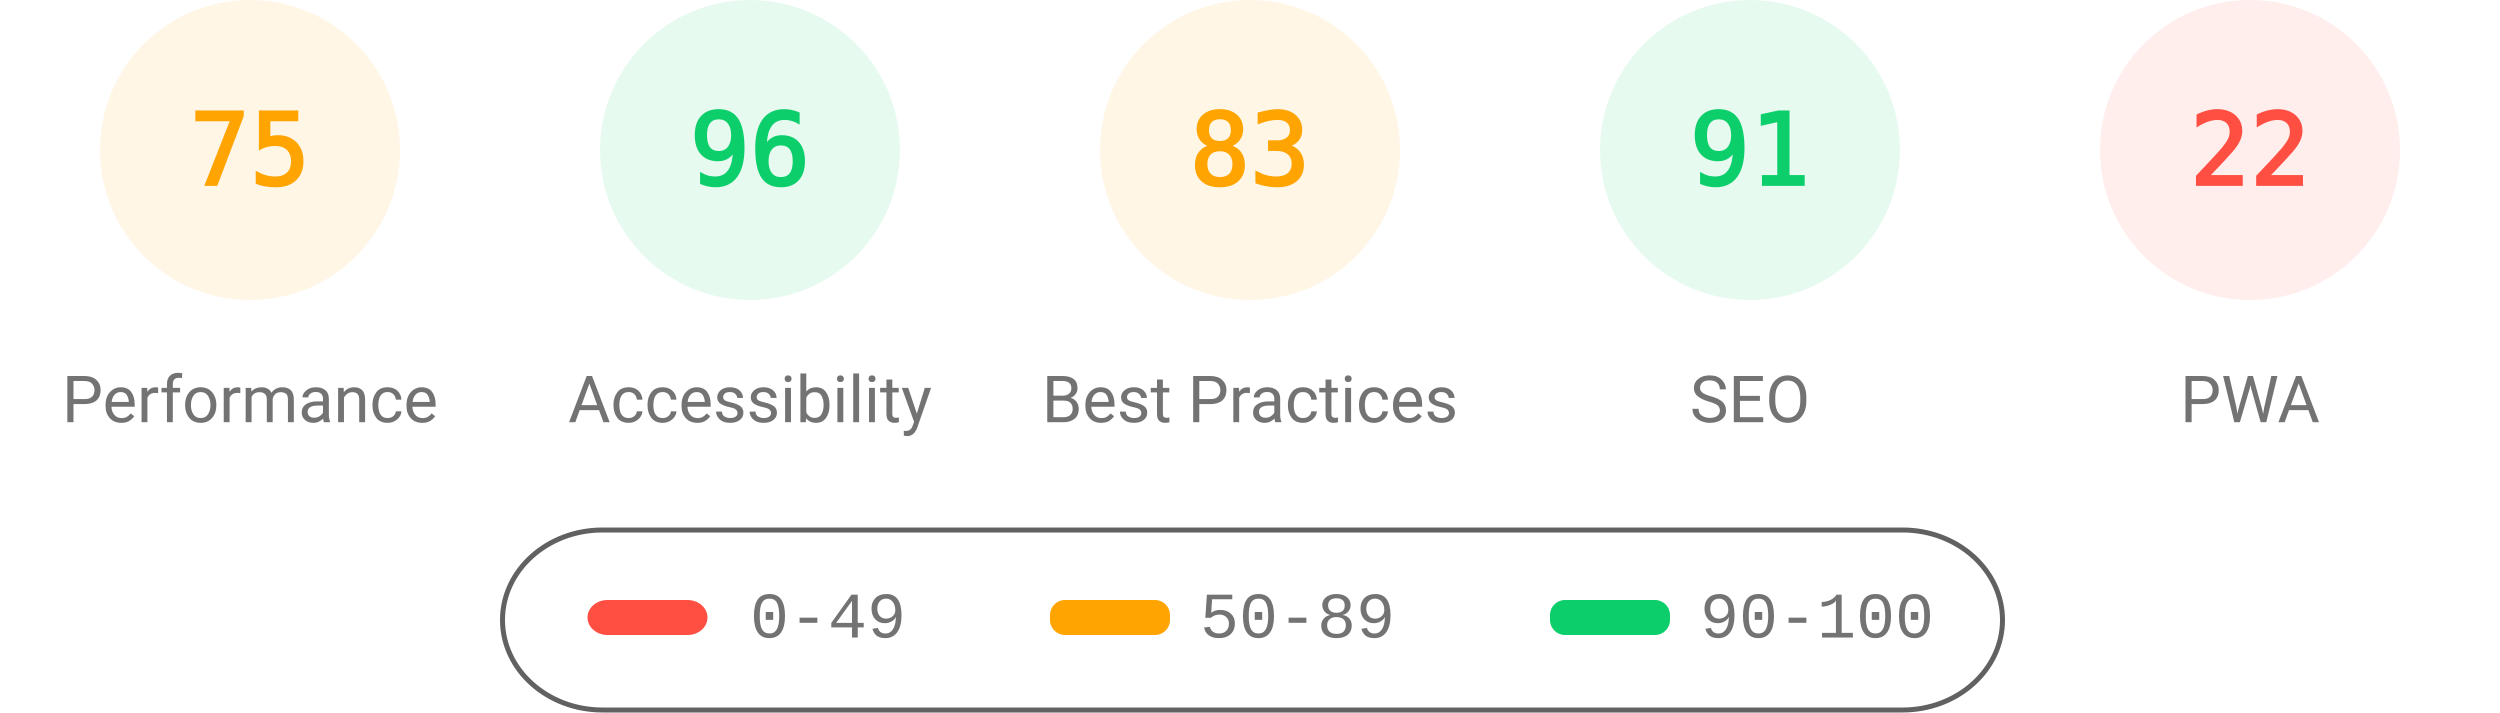
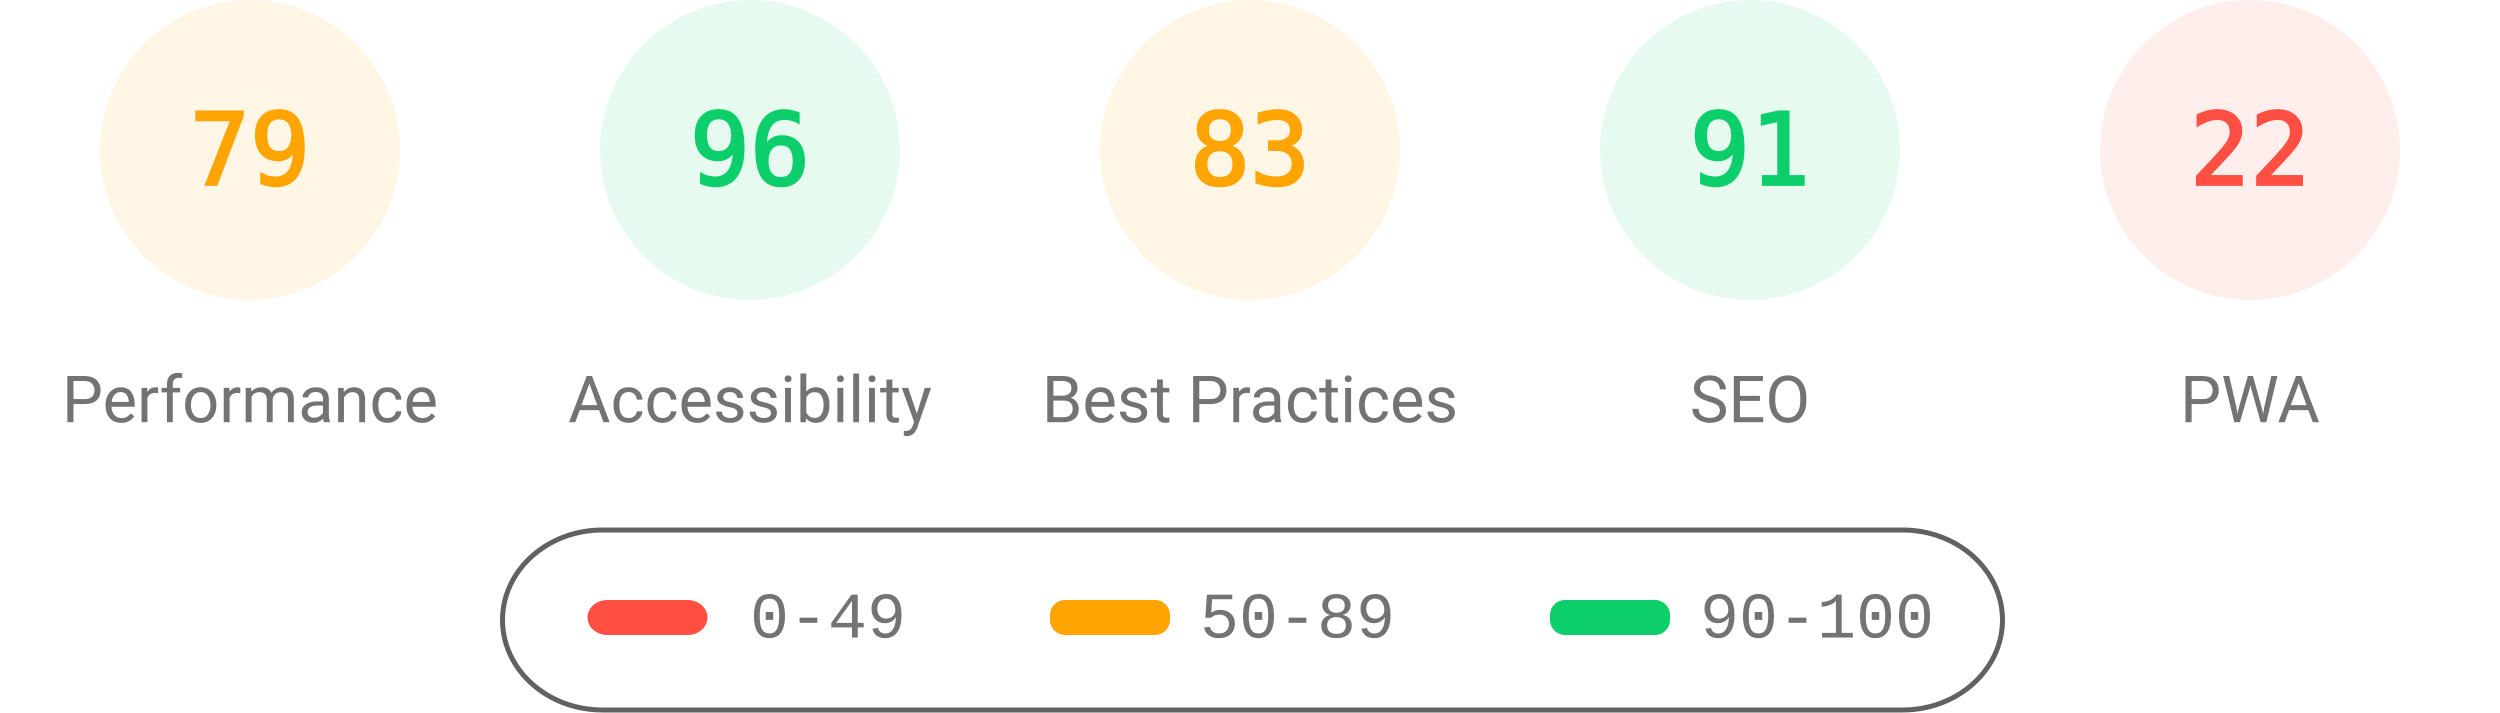
<svg xmlns="http://www.w3.org/2000/svg" fill="none" width="1000" height="285">
  <style>.gauge-base{opacity:.1}.gauge-arc{fill:none;animation-delay:250ms;stroke-linecap:round;transform:rotate(-90deg);transform-origin:100px 60px;animation:load-gauge 1s ease forwards}.guage-text{font-size:40px;font-family:monospace;text-align:center}.guage-red{color:#ff4e42;fill:#ff4e42;stroke:#ff4e42}.guage-orange{color:#ffa400;fill:#ffa400;stroke:#ffa400}.guage-green{color:#0cce6b;fill:#0cce6b;stroke:#0cce6b}.guage-undefined{color:#5c5c5c;fill:#5c5c5c;stroke:#5c5c5c}.guage-title{color:#737373;fill:#737373;stroke:none;font-size:26px;line-height:26px;font-family:Roboto,Halvetica,Arial,sans-serif}@keyframes load-gauge{from{stroke-dasharray:0 352.858}}</style>
  <svg class="guage-div guage-perf guage-orange" viewBox="0 0 200 200" width="200" height="200">
    <circle class="gauge-base" r="56" cx="100" cy="60" stroke-width="8" />
-     <circle class="gauge-arc guage-arc-1" r="56" cx="100" cy="60" stroke-width="8" style="stroke-dasharray:263.893,351.858" />
-     <text class="guage-text" x="100" y="60" alignment-baseline="central" dominant-baseline="central" text-anchor="middle">75</text>
+     <circle class="gauge-arc guage-arc-1" r="56" cx="100" cy="60" stroke-width="8" style="stroke-dasharray:277.968,351.858" />
+     <text class="guage-text" x="100" y="60" alignment-baseline="central" dominant-baseline="central" text-anchor="middle">79</text>
    <text class="guage-title" x="100" y="160" alignment-baseline="central" dominant-baseline="central" text-anchor="middle">Performance</text>
  </svg>
  <svg class="guage-div guage-acc guage-green" viewBox="0 0 200 200" width="200" height="200" x="200">
    <circle class="gauge-base" r="56" cx="100" cy="60" stroke-width="8" />
    <circle class="gauge-arc guage-arc-2" r="56" cx="100" cy="60" stroke-width="8" style="stroke-dasharray:337.784,351.858" />
    <text class="guage-text" x="100" y="60" alignment-baseline="central" dominant-baseline="central" text-anchor="middle">96</text>
    <text class="guage-title" x="100" y="160" alignment-baseline="central" dominant-baseline="central" text-anchor="middle">Accessibility</text>
  </svg>
  <svg class="guage-div guage-best guage-orange" viewBox="0 0 200 200" width="200" height="200" x="400">
    <circle class="gauge-base" r="56" cx="100" cy="60" stroke-width="8" />
    <circle class="gauge-arc guage-arc-3" r="56" cx="100" cy="60" stroke-width="8" style="stroke-dasharray:292.042,351.858" />
    <text class="guage-text" x="100" y="60" alignment-baseline="central" dominant-baseline="central" text-anchor="middle">83</text>
    <text class="guage-title" x="100" y="160" alignment-baseline="central" dominant-baseline="central" text-anchor="middle">Best Practices</text>
  </svg>
  <svg class="guage-div guage-seo guage-green" viewBox="0 0 200 200" width="200" height="200" x="600">
    <circle class="gauge-base" r="56" cx="100" cy="60" stroke-width="8" />
    <circle class="gauge-arc guage-arc-4" r="56" cx="100" cy="60" stroke-width="8" style="stroke-dasharray:320.191,351.858" />
    <text class="guage-text" x="100" y="60" alignment-baseline="central" dominant-baseline="central" text-anchor="middle">91</text>
    <text class="guage-title" x="100" y="160" alignment-baseline="central" dominant-baseline="central" text-anchor="middle">SEO</text>
  </svg>
  <svg class="guage-div guage-pwa guage-red" viewBox="0 0 200 200" width="200" height="200" x="800">
    <circle class="gauge-base" r="56" cx="100" cy="60" stroke-width="8" />
    <circle class="gauge-arc guage-arc-4" r="56" cx="100" cy="60" stroke-width="8" style="stroke-dasharray:77.409,351.858" />
    <text class="guage-text" x="100" y="60" alignment-baseline="central" dominant-baseline="central" text-anchor="middle">22</text>
    <text class="guage-title" x="100" y="160" alignment-baseline="central" dominant-baseline="central" text-anchor="middle">PWA</text>
  </svg>
  <svg width="604" height="76" x="200" y="210">
    <path fill="none" id="canvas_background" d="M-1-1h604v80H-1z" />
    <rect fill-opacity="0" stroke="#616161" stroke-width="2" rx="40" id="svg_2" height="72" width="600" y="2" x="1" fill="#000" />
    <rect stroke="#000" rx="8" id="svg_3" height="14" width="48" y="30" x="35" stroke-opacity="null" stroke-width="0" fill="#ff4e42" />
    <rect stroke="#000" rx="6" id="svg_4" height="14" width="48" y="30" x="220" stroke-opacity="null" stroke-width="0" fill="#ffa400" />
    <rect stroke="#000" rx="6" id="svg_5" height="14" width="48" y="30" x="420" stroke-opacity="null" stroke-width="0" fill="#0cce6b" />
    <text xml:space="preserve" text-anchor="start" font-family="'Courier New', Courier, monospace" font-size="26" id="svg_6" y="45" x="100" stroke-opacity="null" stroke-width="0" stroke="#000" fill="#737373">0-49</text>
    <text xml:space="preserve" text-anchor="start" font-family="'Courier New', Courier, monospace" font-size="26" id="svg_7" y="45" x="280" stroke-opacity="null" stroke-width="0" stroke="#000" fill="#737373">50-89</text>
    <text xml:space="preserve" text-anchor="start" font-family="'Courier New', Courier, monospace" font-size="26" id="svg_8" y="45" x="480" stroke-opacity="null" stroke-width="0" stroke="#000" fill="#737373">90-100</text>
  </svg>
</svg>
